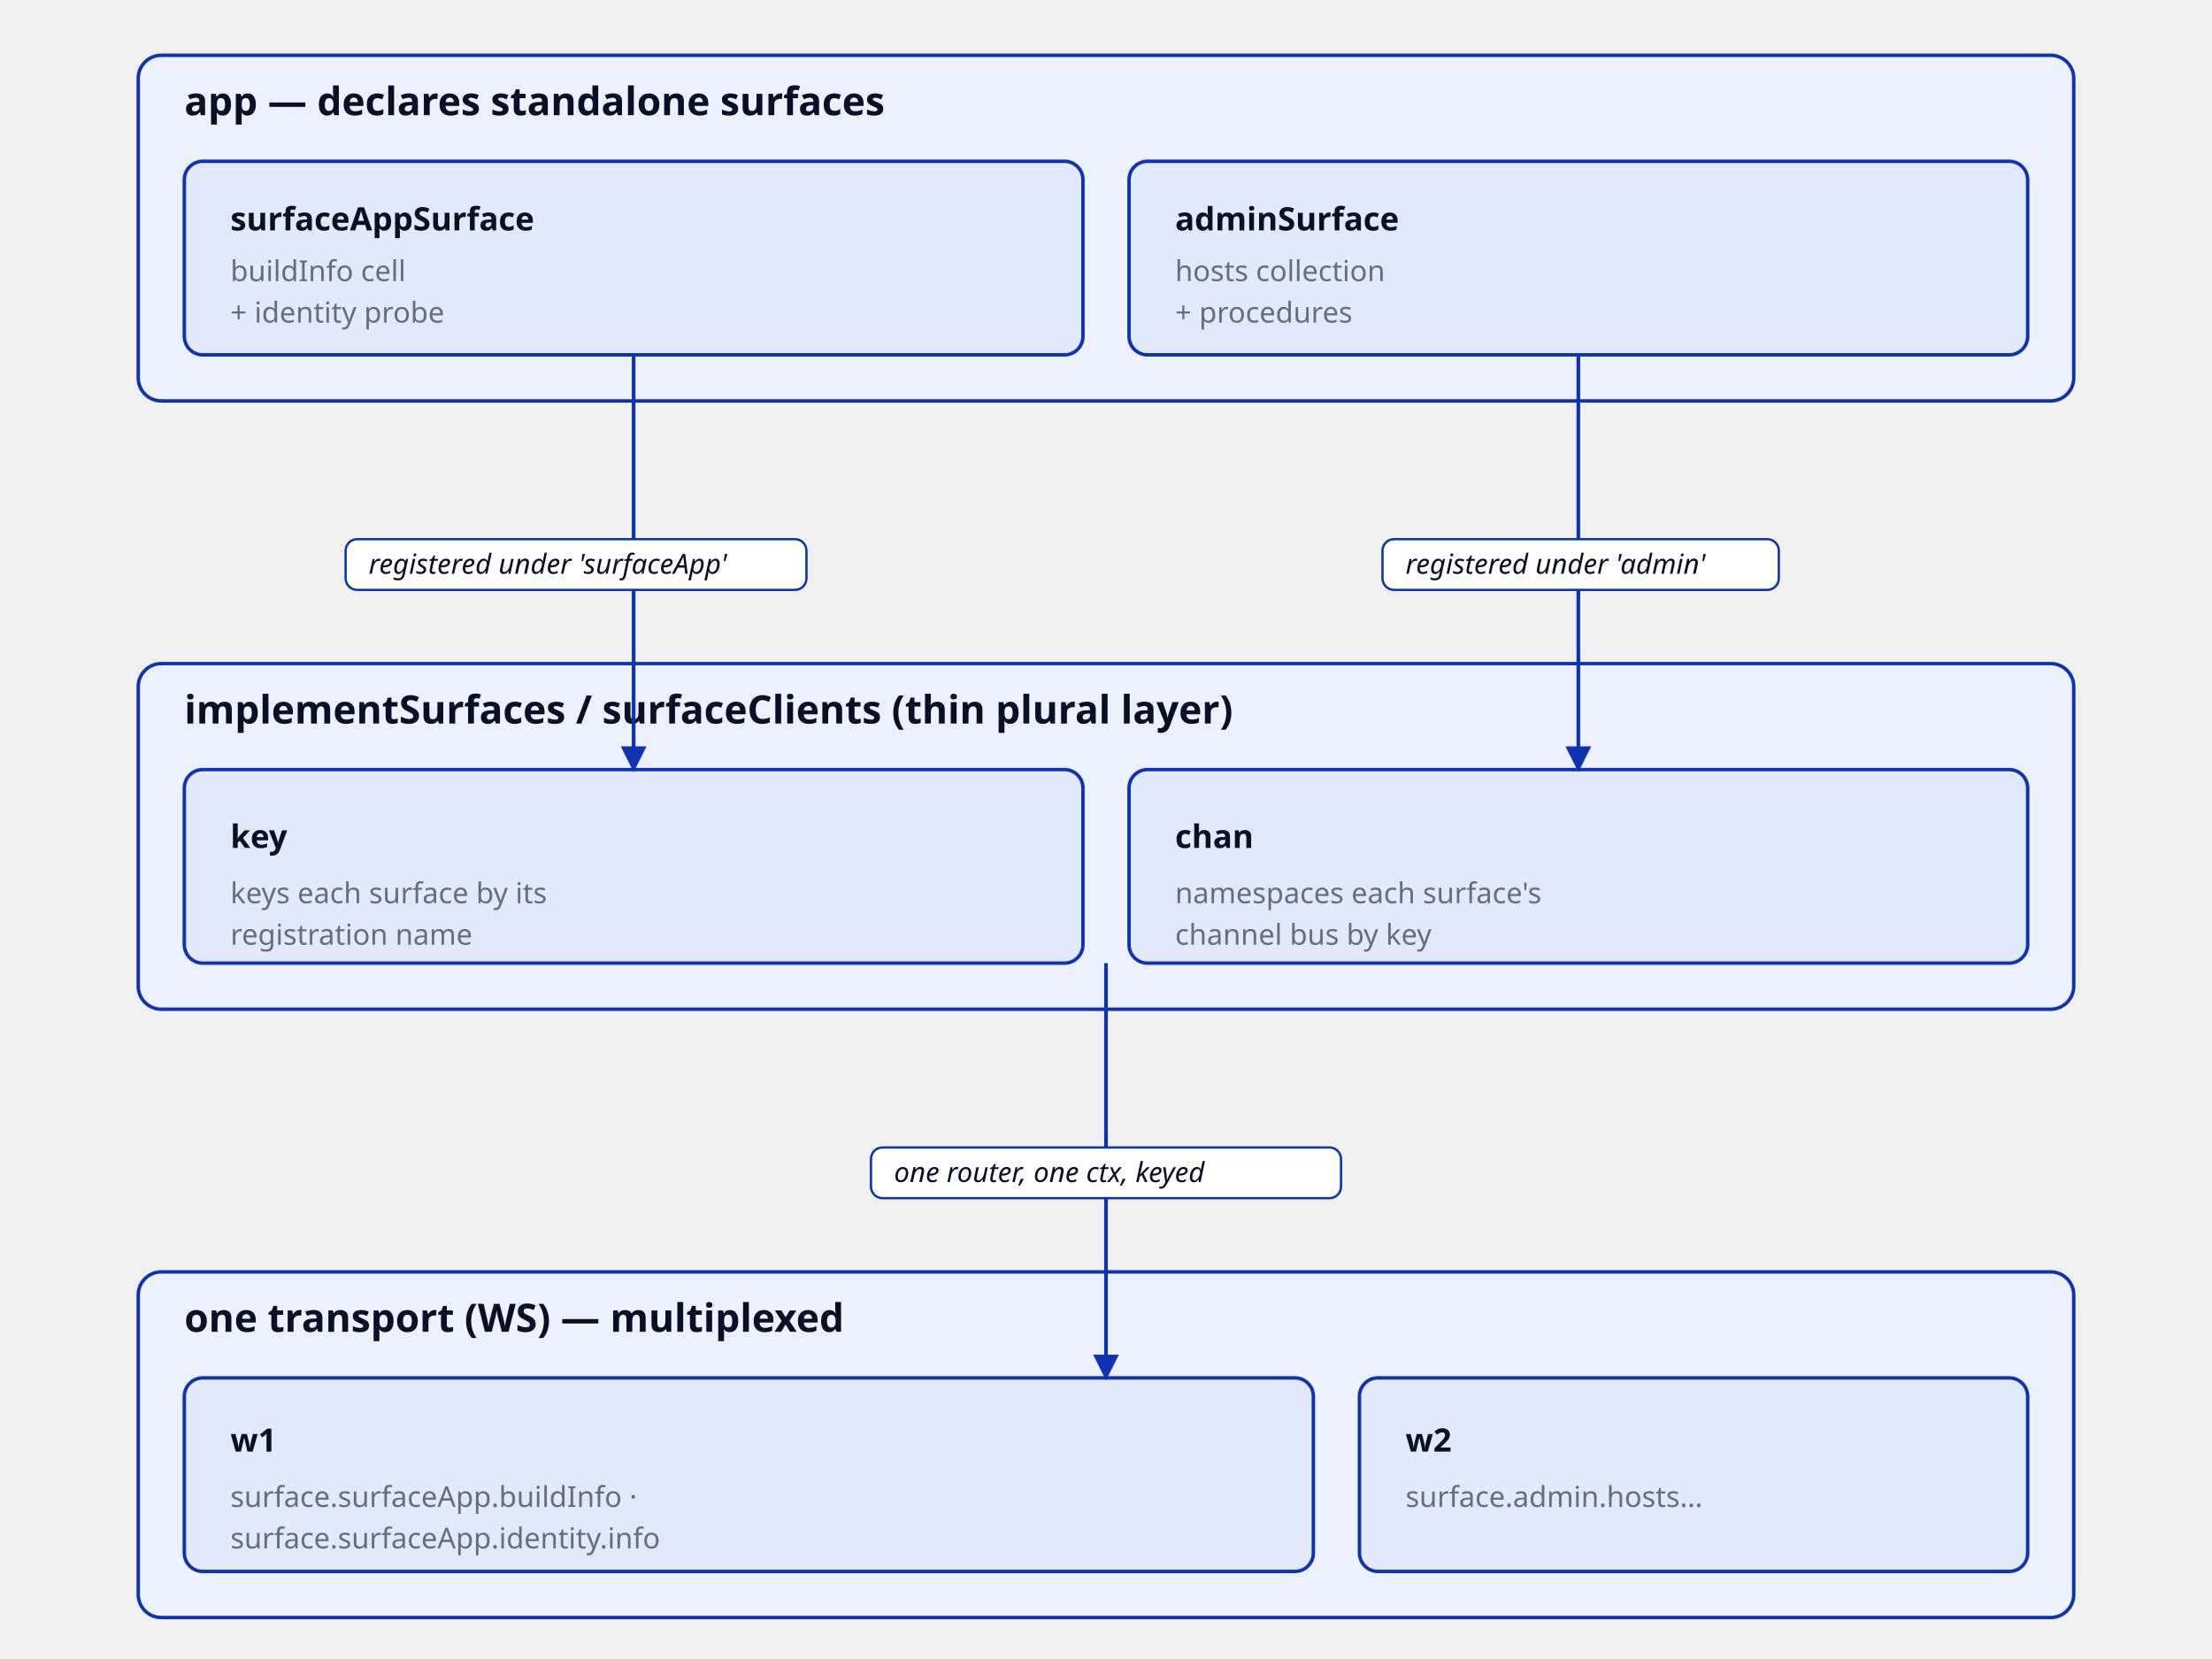
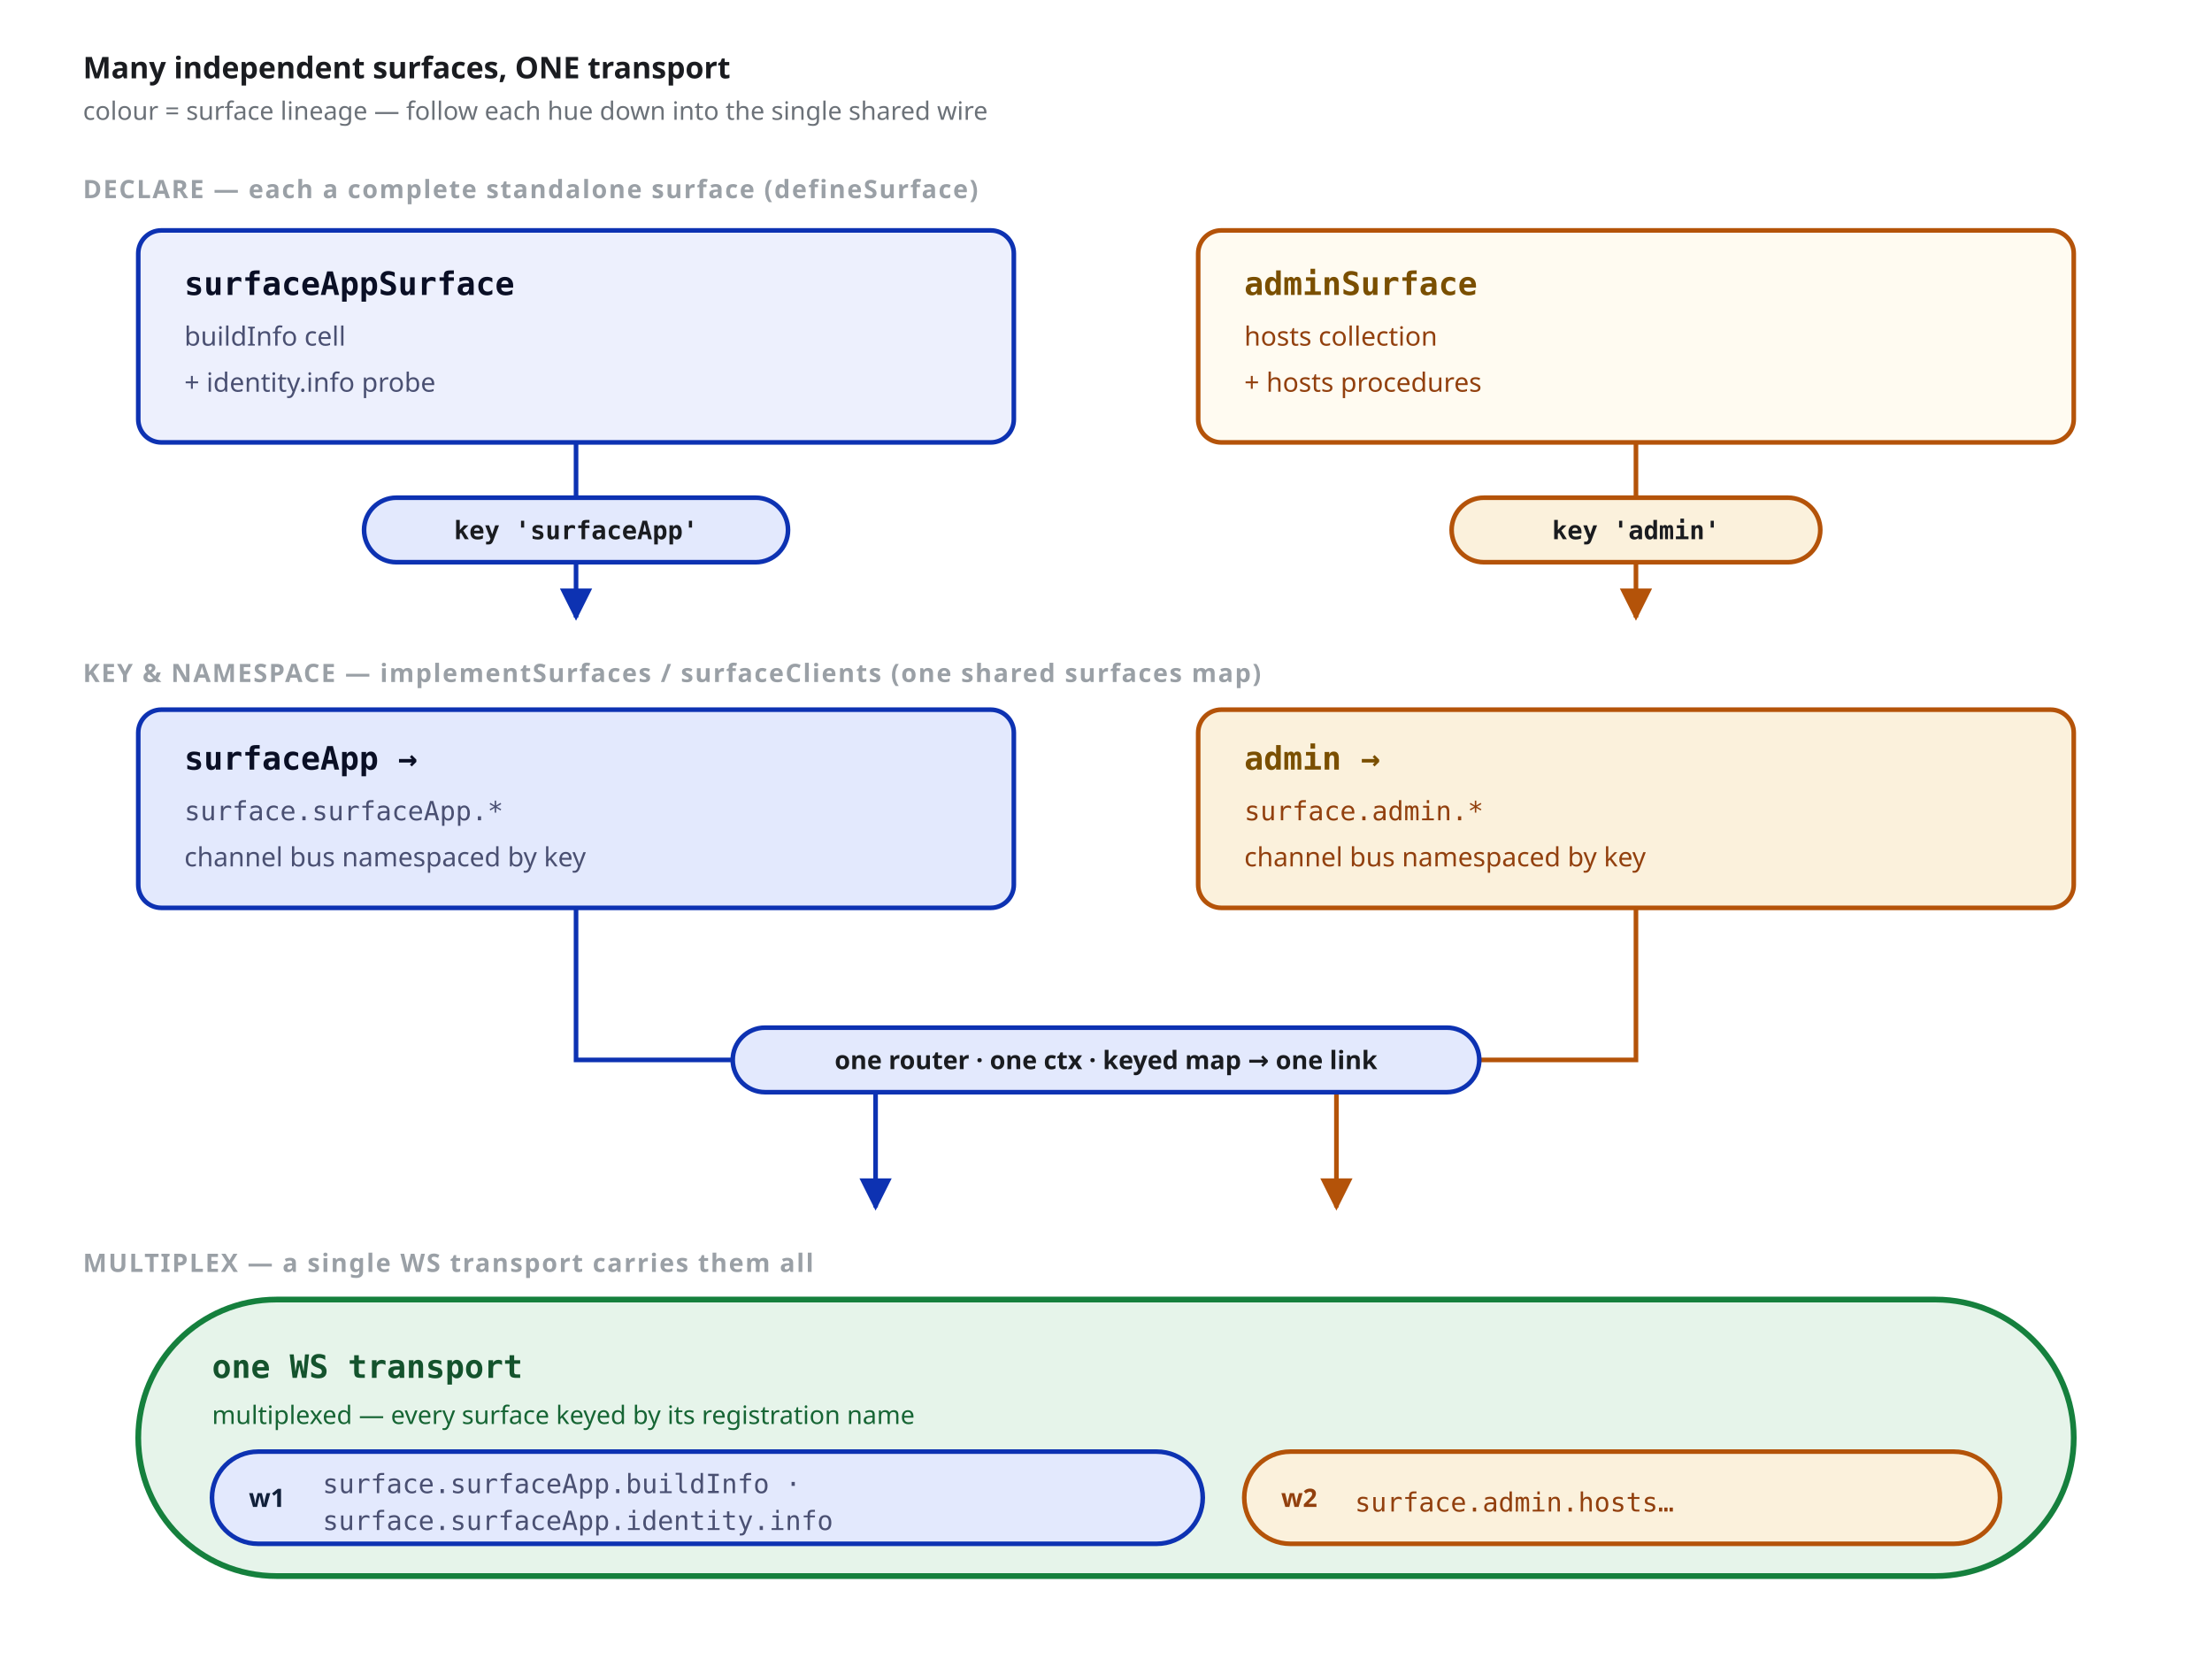
- <svg xmlns="http://www.w3.org/2000/svg" viewBox="0 0 960 720" font-family="ui-sans-serif, system-ui, sans-serif" role="img" aria-label="Independent surfaces multiplexed over one transport; the plural layer keys each by its registration name.">
+ <svg xmlns="http://www.w3.org/2000/svg" viewBox="0 0 960 720" font-family="ui-sans-serif, system-ui, sans-serif" role="img" aria-label="Two independent surfaces — surfaceApp (blue) and admin (amber) — each declared standalone, keyed by its registration name through a thin plural layer, and multiplexed down into one shared WS transport that carries both lineages' wire keys.">
  <defs>
-     <marker id="arrow" viewBox="0 0 10 10" refX="9" refY="5" markerWidth="7" markerHeight="7" orient="auto-start-reverse">
+     <marker id="sam-arrow-app" viewBox="0 0 10 10" refX="9" refY="5" markerWidth="7" markerHeight="7" orient="auto-start-reverse">
      <path d="M0 0 L10 5 L0 10 z" fill="#0D32B2" />
    </marker>
+     <marker id="sam-arrow-admin" viewBox="0 0 10 10" refX="9" refY="5" markerWidth="7" markerHeight="7" orient="auto-start-reverse">
+       <path d="M0 0 L10 5 L0 10 z" fill="#B45309" />
+     </marker>
    <style>
-       .container { fill:#EDF0FD; stroke:#0D32B2; stroke-width:1.5; }
-       .node      { fill:#E3E9FD; stroke:#0D32B2; stroke-width:1.5; }
-       .ctitle    { fill:#0A0F25; font-size:17px; font-weight:700; }
-       .ntitle    { fill:#0A0F25; font-size:14px; font-weight:600; }
-       .nsub      { fill:#676C7E; font-size:12.5px; }
-       .edge      { stroke:#0D32B2; stroke-width:1.6; fill:none; }
-       .elabel    { fill:#0A0F25; font-size:12px; font-style:italic; }
-       .echip     { fill:#FFFFFF; stroke:#0D32B2; stroke-width:1; }
+       .sam-paper    { fill:#ffffff; }
+       .sam-banner   { fill:#1a1c20; font-size:13px; font-weight:700; }
+       .sam-bannersub{ fill:#6b7178; font-size:11px; }
+       .sam-tier     { fill:#9aa0a6; font-size:11px; font-weight:700; letter-spacing:0.06em; }
+ 
+       /* surfaceApp lineage — brand blue */
+       .sam-app-box   { fill:#EDF0FD; stroke:#0D32B2; stroke-width:2; }
+       .sam-app-key   { fill:#E3E9FD; stroke:#0D32B2; stroke-width:2; }
+       .sam-app-title { fill:#0A0F25; font-size:14px; font-weight:700; }
+       .sam-app-sub   { fill:#4A5072; font-size:11.5px; }
+       .sam-app-edge  { stroke:#0D32B2; stroke-width:2; fill:none; }
+       .sam-app-tag   { fill:#11203a; font-size:11px; font-weight:700; }
+ 
+       /* admin lineage — amber/gold */
+       .sam-adm-box   { fill:#FFFBF1; stroke:#B45309; stroke-width:2; }
+       .sam-adm-key   { fill:#FBF1DC; stroke:#B45309; stroke-width:2; }
+       .sam-adm-title { fill:#7a4f00; font-size:14px; font-weight:700; }
+       .sam-adm-sub   { fill:#92400E; font-size:11.5px; }
+       .sam-adm-edge  { stroke:#B45309; stroke-width:2; fill:none; }
+       .sam-adm-tag   { fill:#92400E; font-size:11px; font-weight:700; }
+ 
+       /* shared transport — green, the one wire */
+       .sam-wire      { fill:#E6F4EA; stroke:#15803D; stroke-width:2.5; }
+       .sam-wire-t    { fill:#14532d; font-size:14px; font-weight:700; }
+       .sam-wire-sub  { fill:#166534; font-size:11px; }
+ 
+       .sam-mono      { font-family:ui-monospace, "SF Mono", Menlo, monospace; }
+       .sam-key-lbl   { fill:#1a1c20; font-size:11px; font-weight:700; }
    </style>
  </defs>
-   <rect class="container" x="60" y="24" width="840" height="150" rx="10" />
-   <text class="ctitle" x="80" y="50">app — declares standalone surfaces</text>
-   <rect class="node" x="80" y="70" width="390" height="84" rx="8" />
-   <text class="ntitle" x="100" y="100">surfaceAppSurface</text>
-   <text class="nsub" x="100" y="122">buildInfo cell</text>
-   <text class="nsub" x="100" y="140">+ identity probe</text>
-   <rect class="node" x="490" y="70" width="390" height="84" rx="8" />
-   <text class="ntitle" x="510" y="100">adminSurface</text>
-   <text class="nsub" x="510" y="122">hosts collection</text>
-   <text class="nsub" x="510" y="140">+ procedures</text>
-   <rect class="container" x="60" y="288" width="840" height="150" rx="10" />
-   <text class="ctitle" x="80" y="314">implementSurfaces / surfaceClients (thin plural layer)</text>
-   <rect class="node" x="80" y="334" width="390" height="84" rx="8" />
-   <text class="ntitle" x="100" y="368">key</text>
-   <text class="nsub" x="100" y="392">keys each surface by its</text>
-   <text class="nsub" x="100" y="410">registration name</text>
-   <rect class="node" x="490" y="334" width="390" height="84" rx="8" />
-   <text class="ntitle" x="510" y="368">chan</text>
-   <text class="nsub" x="510" y="392">namespaces each surface's</text>
-   <text class="nsub" x="510" y="410">channel bus by key</text>
-   <rect class="container" x="60" y="552" width="840" height="150" rx="10" />
-   <text class="ctitle" x="80" y="578">one transport (WS) — multiplexed</text>
-   <rect class="node" x="80" y="598" width="490" height="84" rx="8" />
-   <text class="ntitle" x="100" y="630">w1</text>
-   <text class="nsub" x="100" y="654">surface.surfaceApp.buildInfo ·</text>
-   <text class="nsub" x="100" y="672">surface.surfaceApp.identity.info</text>
-   <rect class="node" x="590" y="598" width="290" height="84" rx="8" />
-   <text class="ntitle" x="610" y="630">w2</text>
-   <text class="nsub" x="610" y="654">surface.admin.hosts…</text>
-   <path class="edge" d="M275 154 L275 334" marker-end="url(#arrow)" />
-   <rect class="echip" x="150" y="234" width="200" height="22" rx="5" />
-   <text class="elabel" x="160" y="249">registered under 'surfaceApp'</text>
-   <path class="edge" d="M685 154 L685 334" marker-end="url(#arrow)" />
-   <rect class="echip" x="600" y="234" width="172" height="22" rx="5" />
-   <text class="elabel" x="610" y="249">registered under 'admin'</text>
-   <path class="edge" d="M480 418 L480 598" marker-end="url(#arrow)" />
-   <rect class="echip" x="378" y="498" width="204" height="22" rx="5" />
-   <text class="elabel" x="388" y="513">one router, one ctx, keyed</text>
+   <rect class="sam-paper" x="0" y="0" width="960" height="720" />
+   <text class="sam-banner" x="36" y="34">Many independent surfaces, ONE transport</text>
+   <text class="sam-bannersub" x="36" y="52">colour = surface lineage — follow each hue down into the single shared wire</text>
+   <text class="sam-tier" x="36" y="86">DECLARE — each a complete standalone surface (defineSurface)</text>
+   <rect class="sam-app-box" x="60" y="100" width="380" height="92" rx="10" />
+   <text class="sam-app-title sam-mono" x="80" y="128">surfaceAppSurface</text>
+   <text class="sam-app-sub" x="80" y="150">buildInfo cell</text>
+   <text class="sam-app-sub" x="80" y="170">+ identity.info probe</text>
+   <rect class="sam-adm-box" x="520" y="100" width="380" height="92" rx="10" />
+   <text class="sam-adm-title sam-mono" x="540" y="128">adminSurface</text>
+   <text class="sam-adm-sub" x="540" y="150">hosts collection</text>
+   <text class="sam-adm-sub" x="540" y="170">+ hosts procedures</text>
+   <path class="sam-app-edge" d="M250 192 L250 268" marker-end="url(#sam-arrow-app)" />
+   <rect class="sam-app-key" x="158" y="216" width="184" height="28" rx="14" />
+   <text class="sam-key-lbl sam-mono" x="250" y="234" text-anchor="middle" fill="#0A0F25">key 'surfaceApp'</text>
+   <path class="sam-adm-edge" d="M710 192 L710 268" marker-end="url(#sam-arrow-admin)" />
+   <rect class="sam-adm-key" x="630" y="216" width="160" height="28" rx="14" />
+   <text class="sam-key-lbl sam-mono" x="710" y="234" text-anchor="middle" fill="#7a4f00">key 'admin'</text>
+   <text class="sam-tier" x="36" y="296">KEY &amp; NAMESPACE — implementSurfaces / surfaceClients (one shared surfaces map)</text>
+   <rect class="sam-app-key" x="60" y="308" width="380" height="86" rx="10" />
+   <text class="sam-app-title sam-mono" x="80" y="334">surfaceApp →</text>
+   <text class="sam-app-sub sam-mono" x="80" y="356">surface.surfaceApp.*</text>
+   <text class="sam-app-sub" x="80" y="376">channel bus namespaced by key</text>
+   <rect class="sam-adm-key" x="520" y="308" width="380" height="86" rx="10" />
+   <text class="sam-adm-title sam-mono" x="540" y="334">admin →</text>
+   <text class="sam-adm-sub sam-mono" x="540" y="356">surface.admin.*</text>
+   <text class="sam-adm-sub" x="540" y="376">channel bus namespaced by key</text>
+   <path class="sam-app-edge" d="M250 394 L250 460 L380 460 L380 524" marker-end="url(#sam-arrow-app)" />
+   <path class="sam-adm-edge" d="M710 394 L710 460 L580 460 L580 524" marker-end="url(#sam-arrow-admin)" />
+   <rect class="sam-app-key" x="318" y="446" width="324" height="28" rx="14" />
+   <text class="sam-key-lbl" x="480" y="464" text-anchor="middle" fill="#11203a">one router · one ctx · keyed map → one link</text>
+   <text class="sam-tier" x="36" y="552">MULTIPLEX — a single WS transport carries them all</text>
+   <rect class="sam-wire" x="60" y="564" width="840" height="120" rx="60" />
+   <text class="sam-wire-t sam-mono" x="92" y="598">one WS transport</text>
+   <text class="sam-wire-sub" x="92" y="618">multiplexed — every surface keyed by its registration name</text>
+   <rect class="sam-app-key" x="92" y="630" width="430" height="40" rx="20" />
+   <text class="sam-app-tag" x="108" y="654">w1</text>
+   <text class="sam-app-sub sam-mono" x="140" y="648">surface.surfaceApp.buildInfo ·</text>
+   <text class="sam-app-sub sam-mono" x="140" y="664">surface.surfaceApp.identity.info</text>
+   <rect class="sam-adm-key" x="540" y="630" width="328" height="40" rx="20" />
+   <text class="sam-adm-tag" x="556" y="654">w2</text>
+   <text class="sam-adm-sub sam-mono" x="588" y="656">surface.admin.hosts…</text>
</svg>
